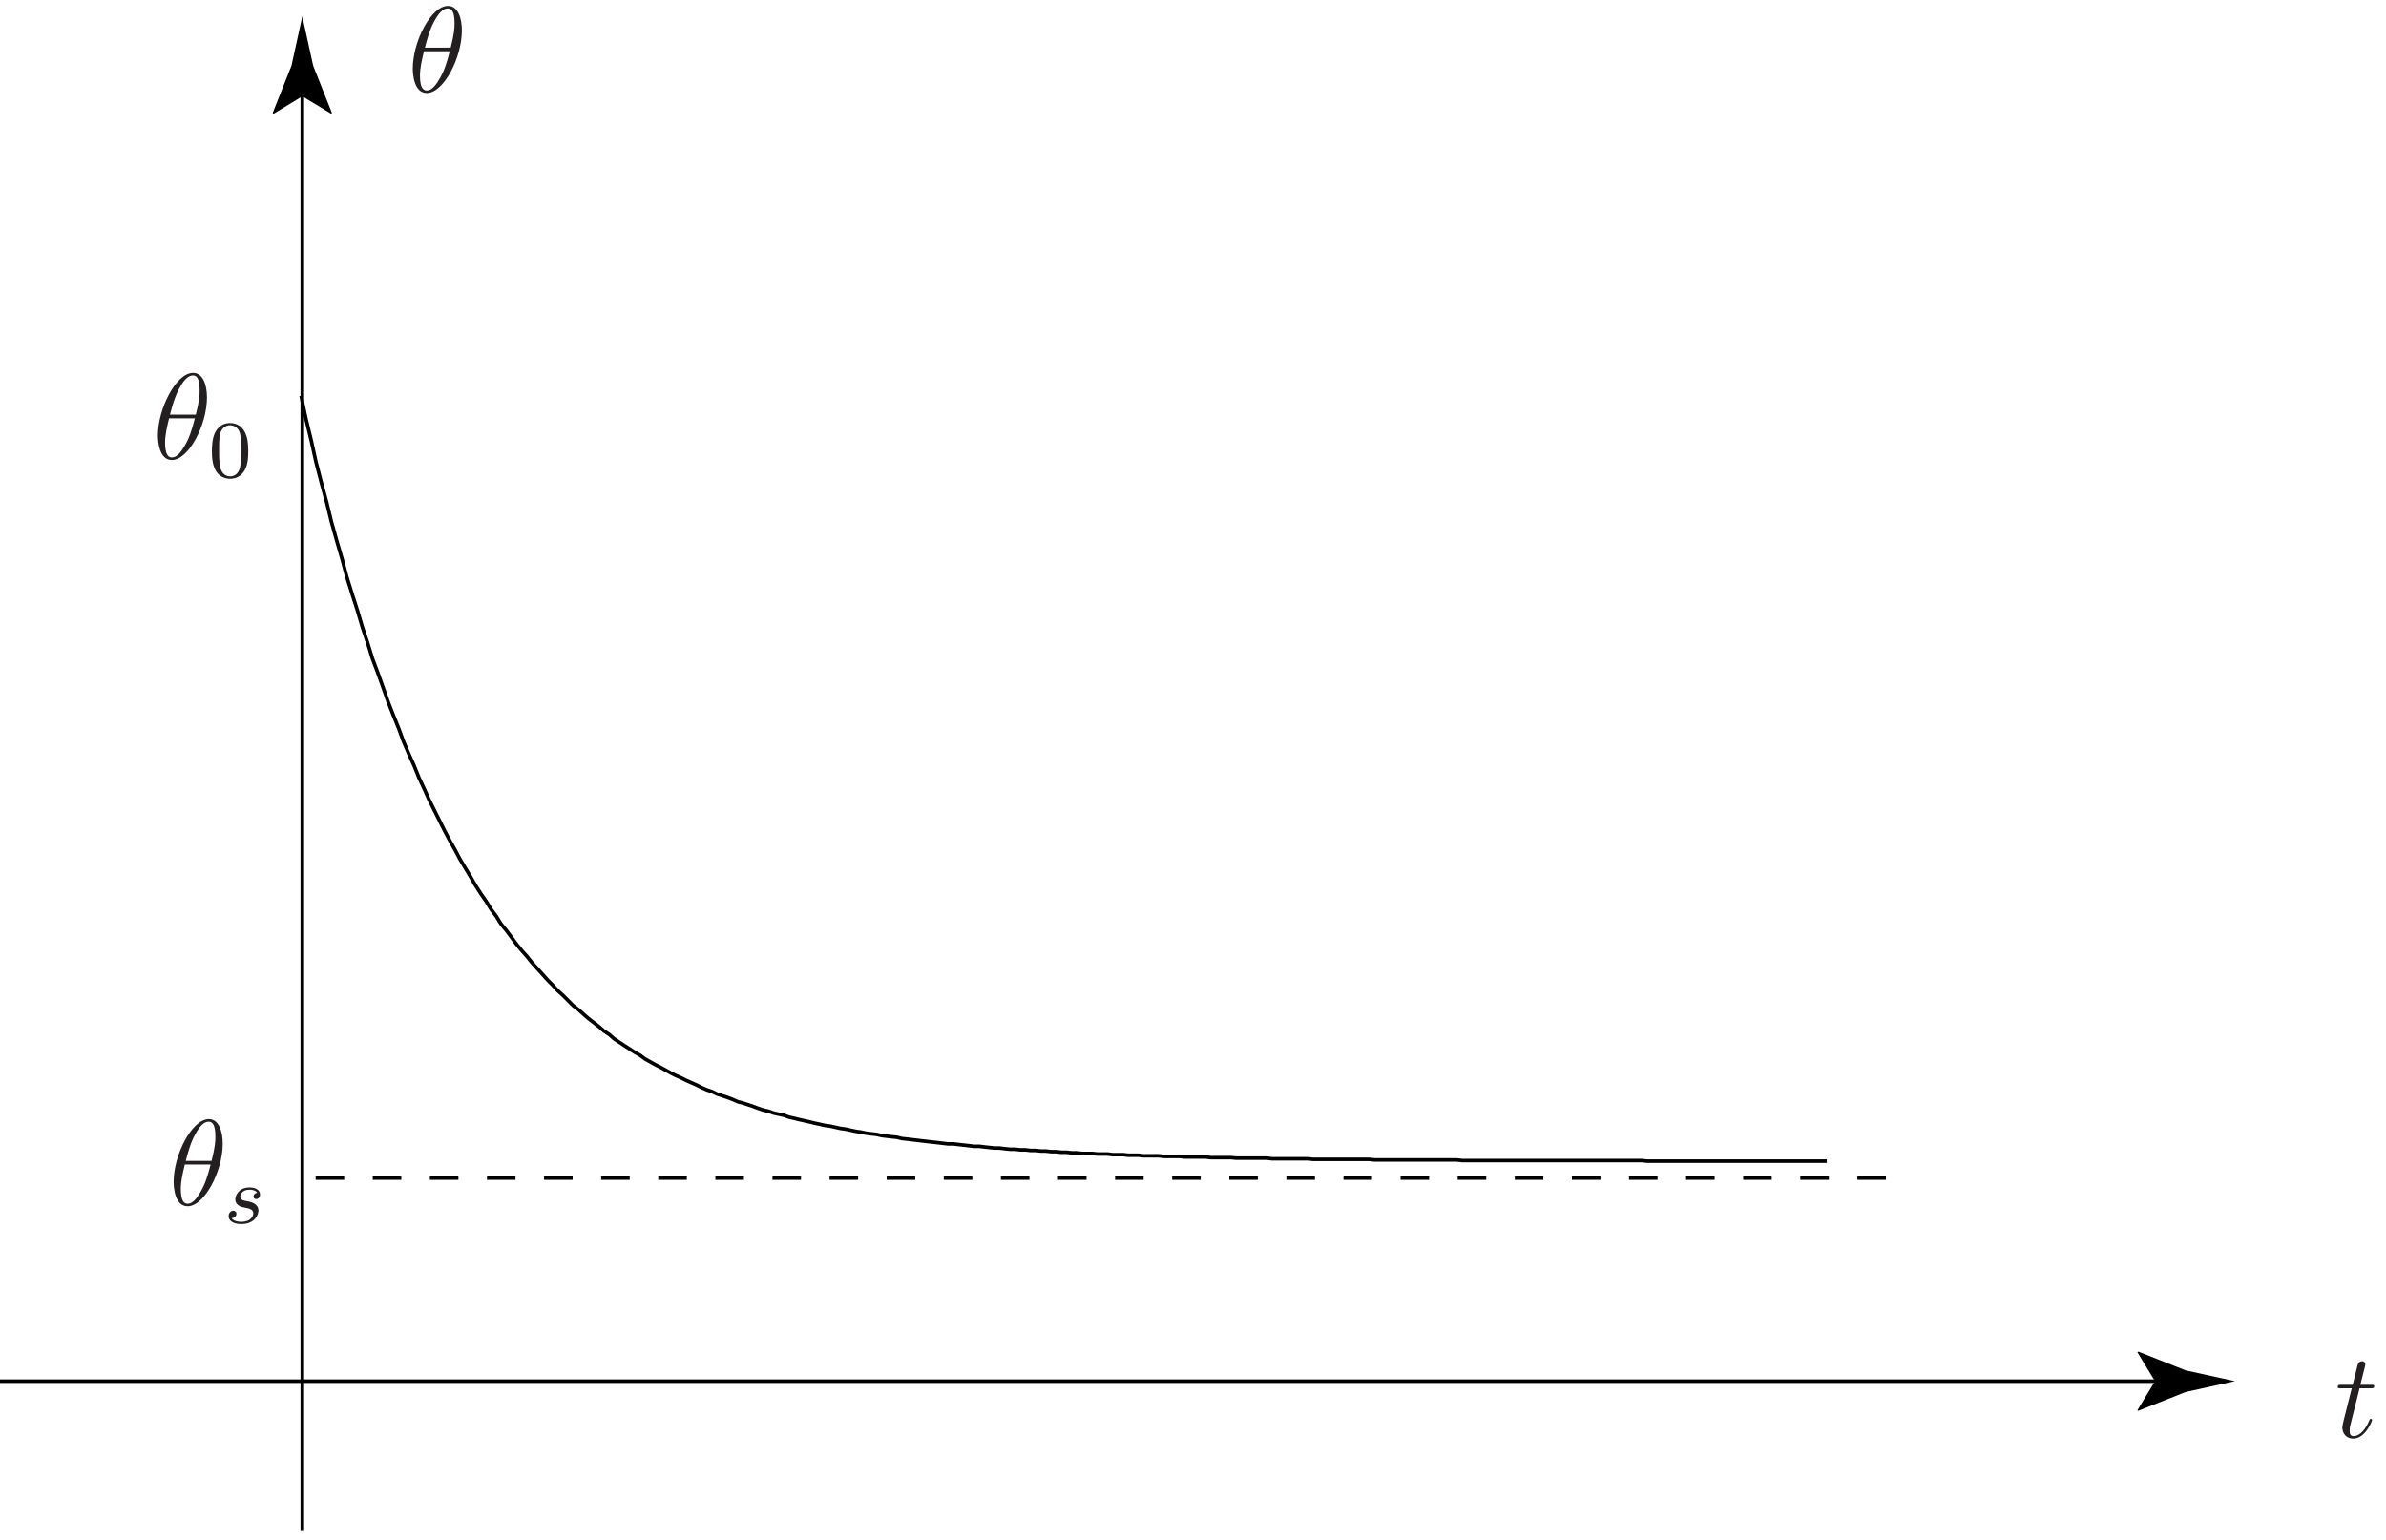
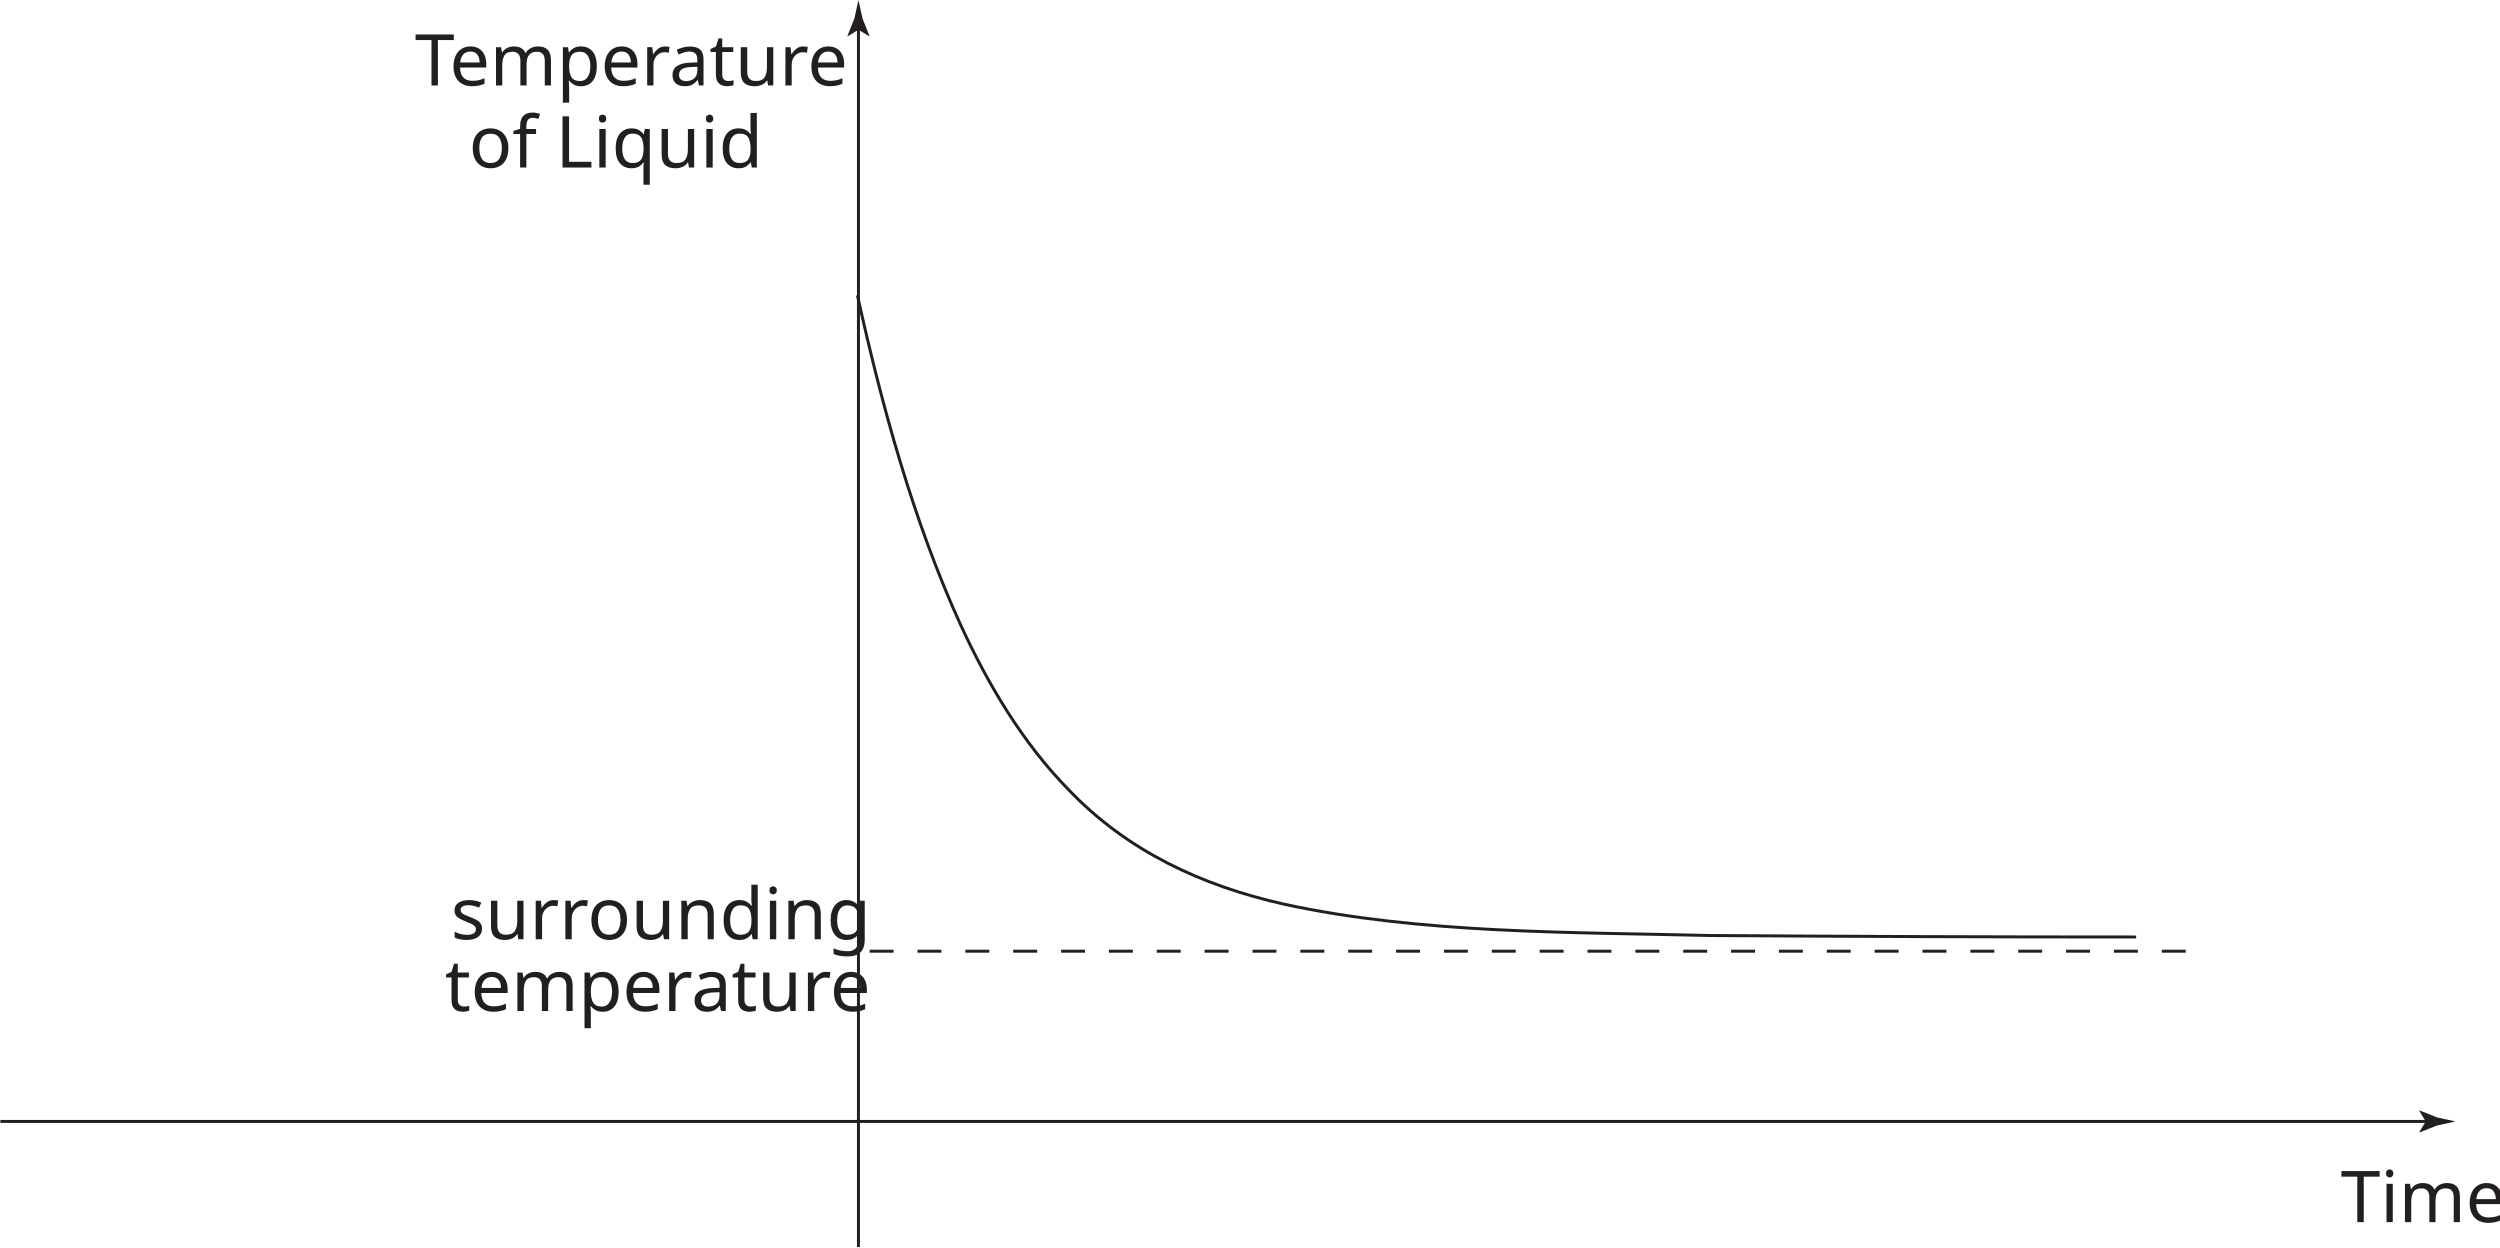
- <svg xmlns="http://www.w3.org/2000/svg" xmlns:xlink="http://www.w3.org/1999/xlink" width="234pt" height="151pt" viewBox="0 0 234 151" version="1.1">
-   <defs>
-     <g>
-       <symbol overflow="visible" id="glyph0-0">
-         <path style="stroke:none;" d="" />
-       </symbol>
-       <symbol overflow="visible" id="glyph0-1">
-         <path style="stroke:none;" d="M 5.297 -6.016 C 5.297 -7.234 4.906 -8.422 3.938 -8.422 C 2.266 -8.422 0.484 -4.906 0.484 -2.281 C 0.484 -1.734 0.594 0.125 1.859 0.125 C 3.484 0.125 5.297 -3.297 5.297 -6.016 Z M 1.672 -4.328 C 1.859 -5.031 2.109 -6.031 2.578 -6.891 C 2.969 -7.609 3.391 -8.172 3.922 -8.172 C 4.312 -8.172 4.578 -7.844 4.578 -6.688 C 4.578 -6.266 4.547 -5.672 4.203 -4.328 Z M 4.109 -3.969 C 3.812 -2.797 3.562 -2.047 3.125 -1.297 C 2.781 -0.688 2.359 -0.125 1.859 -0.125 C 1.5 -0.125 1.188 -0.406 1.188 -1.594 C 1.188 -2.359 1.391 -3.172 1.578 -3.969 Z M 4.109 -3.969 " />
-       </symbol>
-       <symbol overflow="visible" id="glyph0-2">
-         <path style="stroke:none;" d="M 2.406 -4.812 L 3.5 -4.812 C 3.734 -4.812 3.844 -4.812 3.844 -5.016 C 3.844 -5.156 3.781 -5.156 3.531 -5.156 L 2.484 -5.156 L 2.922 -6.891 C 2.969 -7.062 2.969 -7.094 2.969 -7.172 C 2.969 -7.359 2.828 -7.469 2.672 -7.469 C 2.562 -7.469 2.297 -7.438 2.203 -7.047 L 1.734 -5.156 L 0.609 -5.156 C 0.375 -5.156 0.266 -5.156 0.266 -4.922 C 0.266 -4.812 0.344 -4.812 0.578 -4.812 L 1.641 -4.812 L 0.844 -1.656 C 0.75 -1.234 0.719 -1.109 0.719 -0.953 C 0.719 -0.391 1.109 0.125 1.781 0.125 C 2.984 0.125 3.641 -1.625 3.641 -1.703 C 3.641 -1.781 3.578 -1.812 3.516 -1.812 C 3.484 -1.812 3.438 -1.812 3.422 -1.766 C 3.406 -1.75 3.391 -1.75 3.312 -1.547 C 3.062 -0.953 2.516 -0.125 1.812 -0.125 C 1.453 -0.125 1.438 -0.422 1.438 -0.688 C 1.438 -0.688 1.438 -0.922 1.469 -1.062 Z M 2.406 -4.812 " />
-       </symbol>
-       <symbol overflow="visible" id="glyph1-0">
-         <path style="stroke:none;" d="" />
-       </symbol>
-       <symbol overflow="visible" id="glyph1-1">
-         <path style="stroke:none;" d="M 3.891 -2.547 C 3.891 -3.391 3.812 -3.906 3.547 -4.422 C 3.203 -5.125 2.547 -5.297 2.109 -5.297 C 1.109 -5.297 0.734 -4.547 0.625 -4.328 C 0.344 -3.75 0.328 -2.953 0.328 -2.547 C 0.328 -2.016 0.344 -1.219 0.734 -0.578 C 1.094 0.016 1.688 0.172 2.109 0.172 C 2.5 0.172 3.172 0.047 3.578 -0.734 C 3.875 -1.312 3.891 -2.031 3.891 -2.547 Z M 2.109 -0.062 C 1.844 -0.062 1.297 -0.188 1.125 -1.016 C 1.031 -1.469 1.031 -2.219 1.031 -2.641 C 1.031 -3.188 1.031 -3.75 1.125 -4.188 C 1.297 -5 1.906 -5.078 2.109 -5.078 C 2.375 -5.078 2.938 -4.938 3.094 -4.219 C 3.188 -3.781 3.188 -3.172 3.188 -2.641 C 3.188 -2.172 3.188 -1.453 3.094 -1 C 2.922 -0.172 2.375 -0.062 2.109 -0.062 Z M 2.109 -0.062 " />
-       </symbol>
-       <symbol overflow="visible" id="glyph2-0">
-         <path style="stroke:none;" d="" />
-       </symbol>
-       <symbol overflow="visible" id="glyph2-1">
-         <path style="stroke:none;" d="M 3.219 -3 C 3.031 -2.969 2.859 -2.828 2.859 -2.625 C 2.859 -2.484 2.953 -2.375 3.125 -2.375 C 3.25 -2.375 3.5 -2.469 3.5 -2.828 C 3.5 -3.312 2.984 -3.516 2.484 -3.516 C 1.422 -3.516 1.078 -2.75 1.078 -2.344 C 1.078 -2.266 1.078 -1.984 1.375 -1.766 C 1.562 -1.625 1.703 -1.594 2.109 -1.516 C 2.391 -1.453 2.844 -1.375 2.844 -0.969 C 2.844 -0.75 2.688 -0.5 2.469 -0.344 C 2.172 -0.156 1.781 -0.141 1.656 -0.141 C 1.469 -0.141 0.922 -0.172 0.719 -0.5 C 1.125 -0.516 1.188 -0.844 1.188 -0.938 C 1.188 -1.172 0.969 -1.234 0.875 -1.234 C 0.75 -1.234 0.422 -1.125 0.422 -0.688 C 0.422 -0.219 0.922 0.078 1.656 0.078 C 3.047 0.078 3.344 -0.906 3.344 -1.234 C 3.344 -1.953 2.562 -2.109 2.266 -2.156 C 1.875 -2.234 1.562 -2.281 1.562 -2.625 C 1.562 -2.766 1.703 -3.297 2.484 -3.297 C 2.781 -3.297 3.094 -3.203 3.219 -3 Z M 3.219 -3 " />
-       </symbol>
+ <svg xmlns="http://www.w3.org/2000/svg" viewBox="0 0 557.208 277.952" height="277.952" width="557.208" xml:space="preserve" id="svg2" version="1.1">
+   <defs id="defs6">
+     <clipPath id="clipPath18" clipPathUnits="userSpaceOnUse">
+       <path id="path16" d="M 0.06,208.44 H 417.906 V 0 H 0.06 Z" />
+     </clipPath>
+     <clipPath id="clipPath38" clipPathUnits="userSpaceOnUse">
+       <path id="path36" d="M 0.06,208.44 H 417.906 V 0 H 0.06 Z" />
+     </clipPath>
+   </defs>
+   <g transform="matrix(1.333333,0,0,-1.333333,0,277.952)" id="g10">
+     <g id="g12">
+       <g clip-path="url(#clipPath18)" id="g14">
+         <path id="path20" style="fill:none;stroke:#231f20;stroke-width:0.5;stroke-linecap:butt;stroke-linejoin:round;stroke-miterlimit:10;stroke-dasharray:none;stroke-opacity:1" d="m 285.833,52.083 c 23.743,-0.157 47.498,-0.253 71.25,-0.25 m -142.5,5.5 c 22.8,-4.97 47.945,-4.673 71.25,-5.25 m -142.5,107 c 4.09,-18.532 9.367,-37.768 17.25,-55.084 4.604,-9.972 10.289,-19.606 18,-27.499 9.849,-10.317 22.264,-16.068 36,-19.167" />
+         <path id="path22" style="fill:#231f20;fill-opacity:1;fill-rule:nonzero;stroke:none" d="M 0,21 H 406" />
+         <path id="path24" style="fill:none;stroke:#231f20;stroke-width:0.5;stroke-linecap:butt;stroke-linejoin:miter;stroke-miterlimit:4;stroke-dasharray:none;stroke-opacity:1" d="M 0,21 H 406" />
+       </g>
    </g>
-   </defs>
-   <g id="surface1">
-     <path style="fill:none;stroke-width:0.35;stroke-linecap:butt;stroke-linejoin:round;stroke:rgb(0%,0%,0%);stroke-opacity:1;stroke-miterlimit:10;" d="M 129.281 37.27 L 134.297 37.27 L 134.824 37.211 L 142.871 37.211 L 143.398 37.152 L 161.016 37.152 L 161.539 37.094 L 179.156 37.094 M 79.406 40.941 L 79.875 40.824 L 80.398 40.711 L 80.922 40.594 L 81.391 40.535 L 81.914 40.418 L 82.441 40.301 L 82.906 40.242 L 83.434 40.125 L 83.957 40.012 L 84.422 39.949 L 84.949 39.836 L 85.414 39.777 L 85.941 39.719 L 86.465 39.602 L 86.934 39.543 L 87.98 39.426 L 88.449 39.309 L 88.973 39.254 L 89.5 39.191 L 89.965 39.137 L 90.488 39.074 L 90.957 39.02 L 91.48 38.961 L 92.008 38.902 L 92.473 38.844 L 93 38.785 L 93.523 38.785 L 93.988 38.727 L 95.039 38.609 L 95.508 38.551 L 96.031 38.551 L 96.496 38.492 L 97.023 38.434 L 97.547 38.379 L 98.016 38.379 L 98.539 38.316 L 99.066 38.262 L 99.531 38.262 L 100.059 38.203 L 100.582 38.203 L 101.047 38.145 L 101.574 38.145 L 102.098 38.086 L 102.566 38.086 L 103.09 38.027 L 103.559 38.027 L 104.082 37.969 L 104.605 37.969 L 105.074 37.91 L 105.598 37.91 L 106.125 37.852 L 107.113 37.852 L 107.641 37.793 L 108.633 37.793 L 109.098 37.734 L 110.148 37.734 L 110.613 37.676 L 111.664 37.676 L 112.133 37.617 L 113.648 37.617 L 114.172 37.559 L 115.691 37.559 L 116.156 37.504 L 118.199 37.504 L 118.723 37.441 L 120.707 37.441 L 121.23 37.387 L 124.266 37.387 L 124.73 37.328 L 128.289 37.328 L 128.758 37.27 L 129.281 37.27 M 29.531 112.168 L 30 109.949 L 30.523 107.793 L 30.988 105.691 L 31.516 103.652 L 32.039 101.727 L 32.508 99.801 L 33.031 97.934 L 33.559 96.125 L 34.023 94.375 L 34.551 92.684 L 35.074 91.051 L 35.539 89.477 L 36.066 87.902 L 36.531 86.387 L 37.059 84.984 L 37.582 83.527 L 38.051 82.184 L 38.574 80.844 L 39.098 79.559 L 39.566 78.277 L 40.09 77.051 L 40.613 75.887 L 41.082 74.719 L 41.605 73.609 L 42.074 72.559 L 43.59 69.527 L 44.113 68.535 L 44.641 67.602 L 45.105 66.727 L 46.156 64.977 L 46.625 64.16 L 47.148 63.344 L 47.676 62.586 L 48.141 61.824 L 48.664 61.125 L 49.133 60.367 L 49.656 59.727 L 50.184 59.027 L 50.648 58.387 L 51.176 57.742 L 51.699 57.16 L 52.164 56.574 L 53.215 55.41 L 53.684 54.887 L 54.207 54.359 L 54.676 53.836 L 55.199 53.367 L 56.191 52.375 L 56.715 51.969 L 57.238 51.5 L 57.707 51.094 L 58.758 50.277 L 59.223 49.867 L 59.75 49.52 L 60.215 49.109 L 60.738 48.762 L 61.266 48.41 L 61.73 48.117 L 62.258 47.77 L 62.781 47.477 L 63.25 47.125 L 63.773 46.836 L 64.301 46.543 L 64.766 46.309 L 65.816 45.727 L 66.281 45.492 L 66.809 45.262 L 67.273 45.027 L 67.801 44.793 L 68.324 44.559 L 68.789 44.324 L 69.316 44.094 L 69.84 43.918 L 70.309 43.684 L 70.832 43.512 L 71.355 43.336 L 71.824 43.16 L 72.348 42.926 L 72.816 42.809 L 73.34 42.637 L 73.863 42.461 L 74.332 42.285 L 74.855 42.109 L 75.383 41.992 L 75.848 41.816 L 76.375 41.699 L 76.898 41.586 L 77.363 41.41 L 77.891 41.293 L 78.355 41.176 L 78.883 41.059 L 79.406 40.941 " transform="matrix(1,0,0,-1,0,151)" />
-     <path style="fill:none;stroke-width:0.35;stroke-linecap:butt;stroke-linejoin:miter;stroke:rgb(0%,0%,0%);stroke-opacity:1;stroke-miterlimit:4;" d="M 0 15.512 L 213.398 15.512 " transform="matrix(1,0,0,-1,0,151)" />
-     <path style=" stroke:none;fill-rule:nonzero;fill:rgb(0%,0%,0%);fill-opacity:1;" d="M 211.344 135.488 L 209.617 132.652 L 209.715 132.59 L 214.344 134.426 C 215.953 134.781 217.566 135.137 219.18 135.488 C 217.566 135.844 215.953 136.199 214.344 136.555 L 209.715 138.391 L 209.617 138.344 L 211.344 135.488 " />
-     <path style="fill:none;stroke-width:0.35;stroke-linecap:butt;stroke-linejoin:round;stroke:rgb(0%,0%,0%);stroke-opacity:1;stroke-miterlimit:4;" d="M 29.648 0.809 L 29.648 143.609 " transform="matrix(1,0,0,-1,0,151)" />
-     <path style=" stroke:none;fill-rule:nonzero;fill:rgb(0%,0%,0%);fill-opacity:1;" d="M 29.648 9.445 L 26.812 11.168 L 26.746 11.074 L 28.586 6.445 C 28.941 4.836 29.293 3.223 29.648 1.609 C 30.004 3.223 30.359 4.836 30.715 6.445 L 32.551 11.074 L 32.504 11.168 L 29.648 9.445 " />
-     <path style="fill:none;stroke-width:0.35;stroke-linecap:butt;stroke-linejoin:miter;stroke:rgb(0%,0%,0%);stroke-opacity:1;stroke-dasharray:2.8,2.8,2.8,2.8,2.8;stroke-miterlimit:4;" d="M 30.957 35.434 L 187.758 35.434 " transform="matrix(1,0,0,-1,0,151)" />
-     <g style="fill:rgb(13.73%,12.16%,12.549%);fill-opacity:1;">
-       <use xlink:href="#glyph0-1" x="40" y="9" />
+     <path id="path26" style="fill:#231f20;fill-opacity:1;fill-rule:nonzero;stroke:none" d="m 405.49,21 -1.095,1.801 0.062,0.041 2.937,-1.167 c 1.023,-0.225 2.047,-0.45 3.07,-0.675 -1.023,-0.225 -2.047,-0.451 -3.07,-0.676 l -2.937,-1.167 -0.062,0.031 1.095,1.812" />
+     <path id="path28" style="fill:#231f20;fill-opacity:1;fill-rule:nonzero;stroke:none" d="M 143.5,0 V 204" />
+     <path id="path30" style="fill:none;stroke:#231f20;stroke-width:0.5;stroke-linecap:butt;stroke-linejoin:round;stroke-miterlimit:4;stroke-dasharray:none;stroke-opacity:1" d="M 143.5,0 V 204" />
+     <g id="g32">
+       <g clip-path="url(#clipPath38)" id="g34">
+         <path id="path40" style="fill:#231f20;fill-opacity:1;fill-rule:nonzero;stroke:none" d="m 143.5,203.49 -1.801,-1.095 -0.041,0.061 1.167,2.937 c 0.225,1.024 0.45,2.048 0.675,3.071 0.226,-1.023 0.451,-2.047 0.676,-3.071 l 1.166,-2.937 -0.03,-0.061 -1.812,1.095" />
+       </g>
    </g>
-     <g style="fill:rgb(13.73%,12.16%,12.549%);fill-opacity:1;">
-       <use xlink:href="#glyph0-1" x="15" y="45" />
-     </g>
-     <g style="fill:rgb(13.73%,12.16%,12.549%);fill-opacity:1;">
-       <use xlink:href="#glyph1-1" x="20.455" y="46.793" />
-     </g>
-     <g style="fill:rgb(13.73%,12.16%,12.549%);fill-opacity:1;">
-       <use xlink:href="#glyph0-1" x="16.545" y="118.207" />
-     </g>
-     <g style="fill:rgb(13.73%,12.16%,12.549%);fill-opacity:1;">
-       <use xlink:href="#glyph2-1" x="22" y="120" />
-     </g>
-     <g style="fill:rgb(13.73%,12.16%,12.549%);fill-opacity:1;">
-       <use xlink:href="#glyph0-2" x="229" y="141" />
-     </g>
+     <text id="text46" style="font-variant:normal;font-weight:normal;font-size:11.955px;font-family:CMR12;-inkscape-font-specification:CMR12;writing-mode:lr-tb;fill:#231f20;fill-opacity:1;fill-rule:nonzero;stroke:none" transform="matrix(1,0,0,-1,391.271,4.173)">
+       <tspan id="tspan42" y="0" x="0 8.452 11.692 21.435">Time</tspan>
+       <tspan id="tspan44" y="-190.001" x="-321.924 -314.446 -309.246 -299.503 -292.66 -287.459 -282.916 -277.07 -272.527 -266.036 -261.493">Temperature</tspan>
+     </text>
+     <path id="path48" style="fill:#f3f4f4;fill-opacity:1;fill-rule:nonzero;stroke:none" d="m 145.371,49.46 h 224" />
+     <path id="path50" style="fill:none;stroke:#231f20;stroke-width:0.5;stroke-linecap:butt;stroke-linejoin:miter;stroke-miterlimit:4;stroke-dasharray:4, 4, 4, 4, 4, 4, 4, 4, 4, 4;stroke-dashoffset:0;stroke-opacity:1" d="m 145.371,49.46 h 224" />
+     <text id="text58" style="font-variant:normal;font-weight:normal;font-size:12px;font-family:CMR12;-inkscape-font-specification:CMR12;writing-mode:lr-tb;fill:#231f20;fill-opacity:1;fill-rule:nonzero;stroke:none" transform="matrix(1,0,0,-1,78.3711,180.4596)">
+       <tspan id="tspan52" y="0" x="0 5.868 9.456 17.28 24.612 27.864 34.056 40.572 43.824">of Liquid</tspan>
+       <tspan id="tspan54" y="129" x="-3 1.632 8.148 12.708 17.268 23.136 29.652 36.168 42.684 45.936 52.452">surrounding</tspan>
+       <tspan id="tspan56" y="141" x="-4 0.56 5.78 15.56 22.076 27.296 31.856 37.724 42.284 48.8 53.36">temperature</tspan>
+     </text>
  </g>
</svg>
